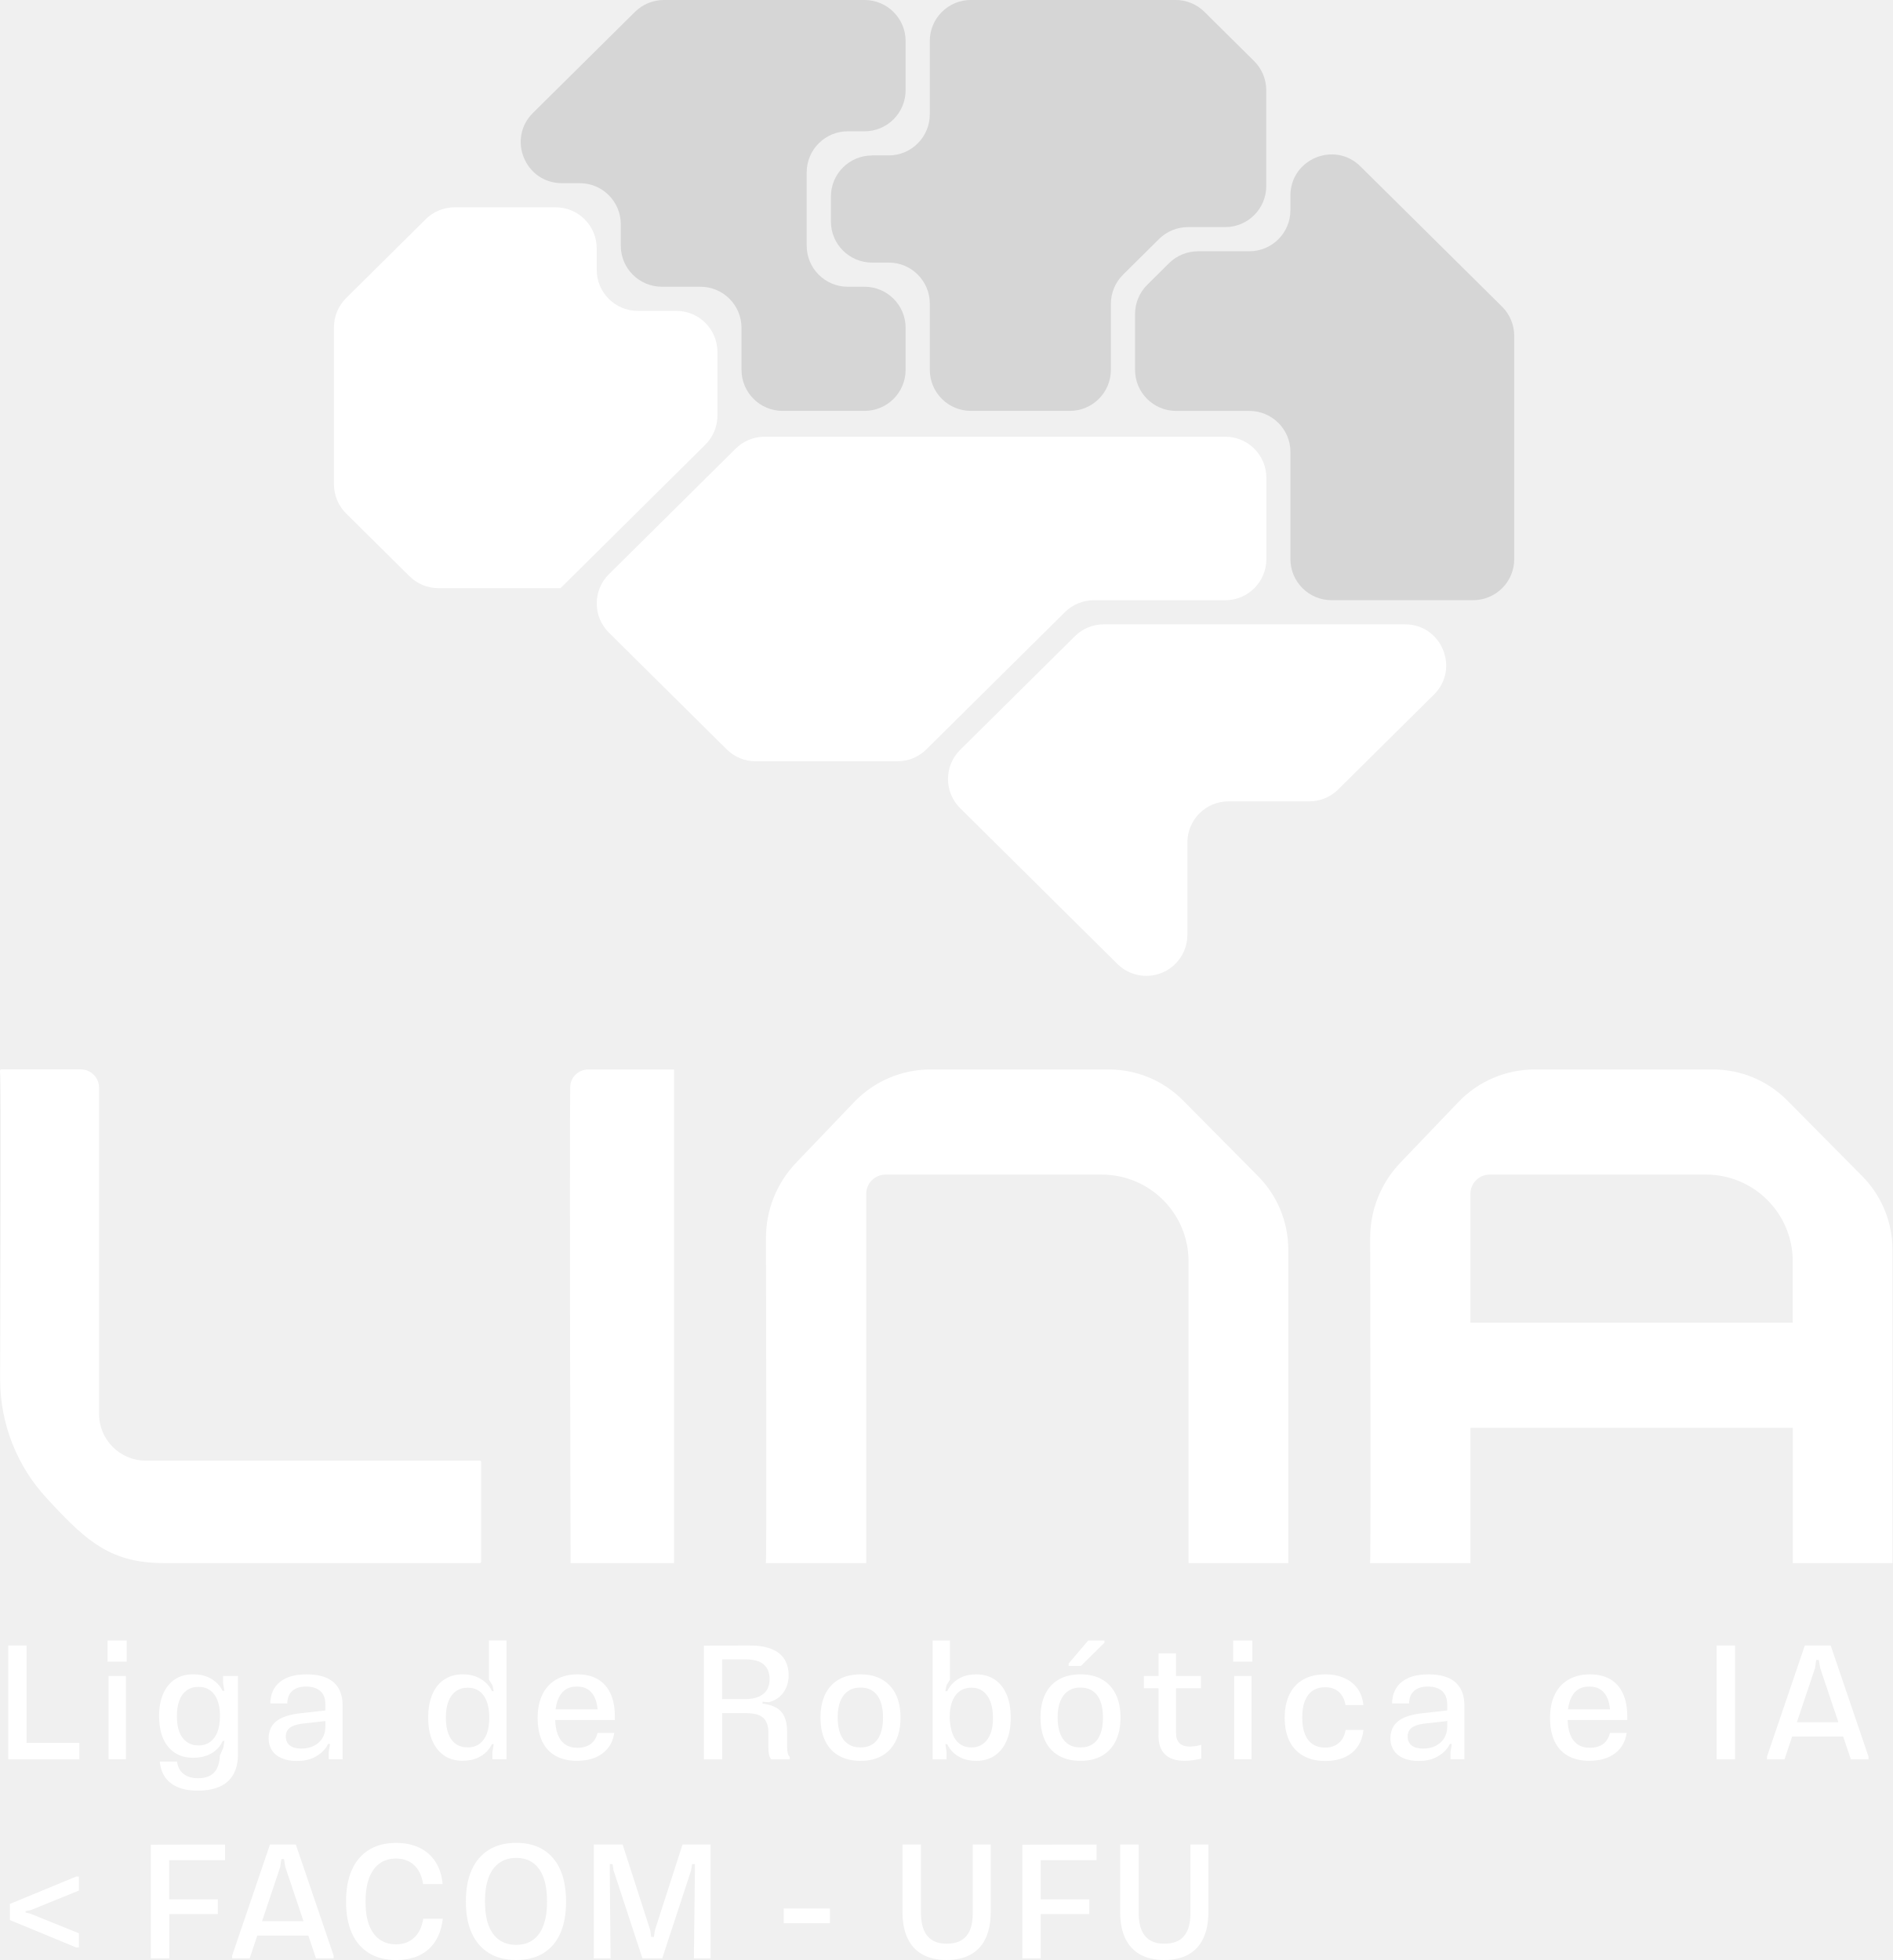
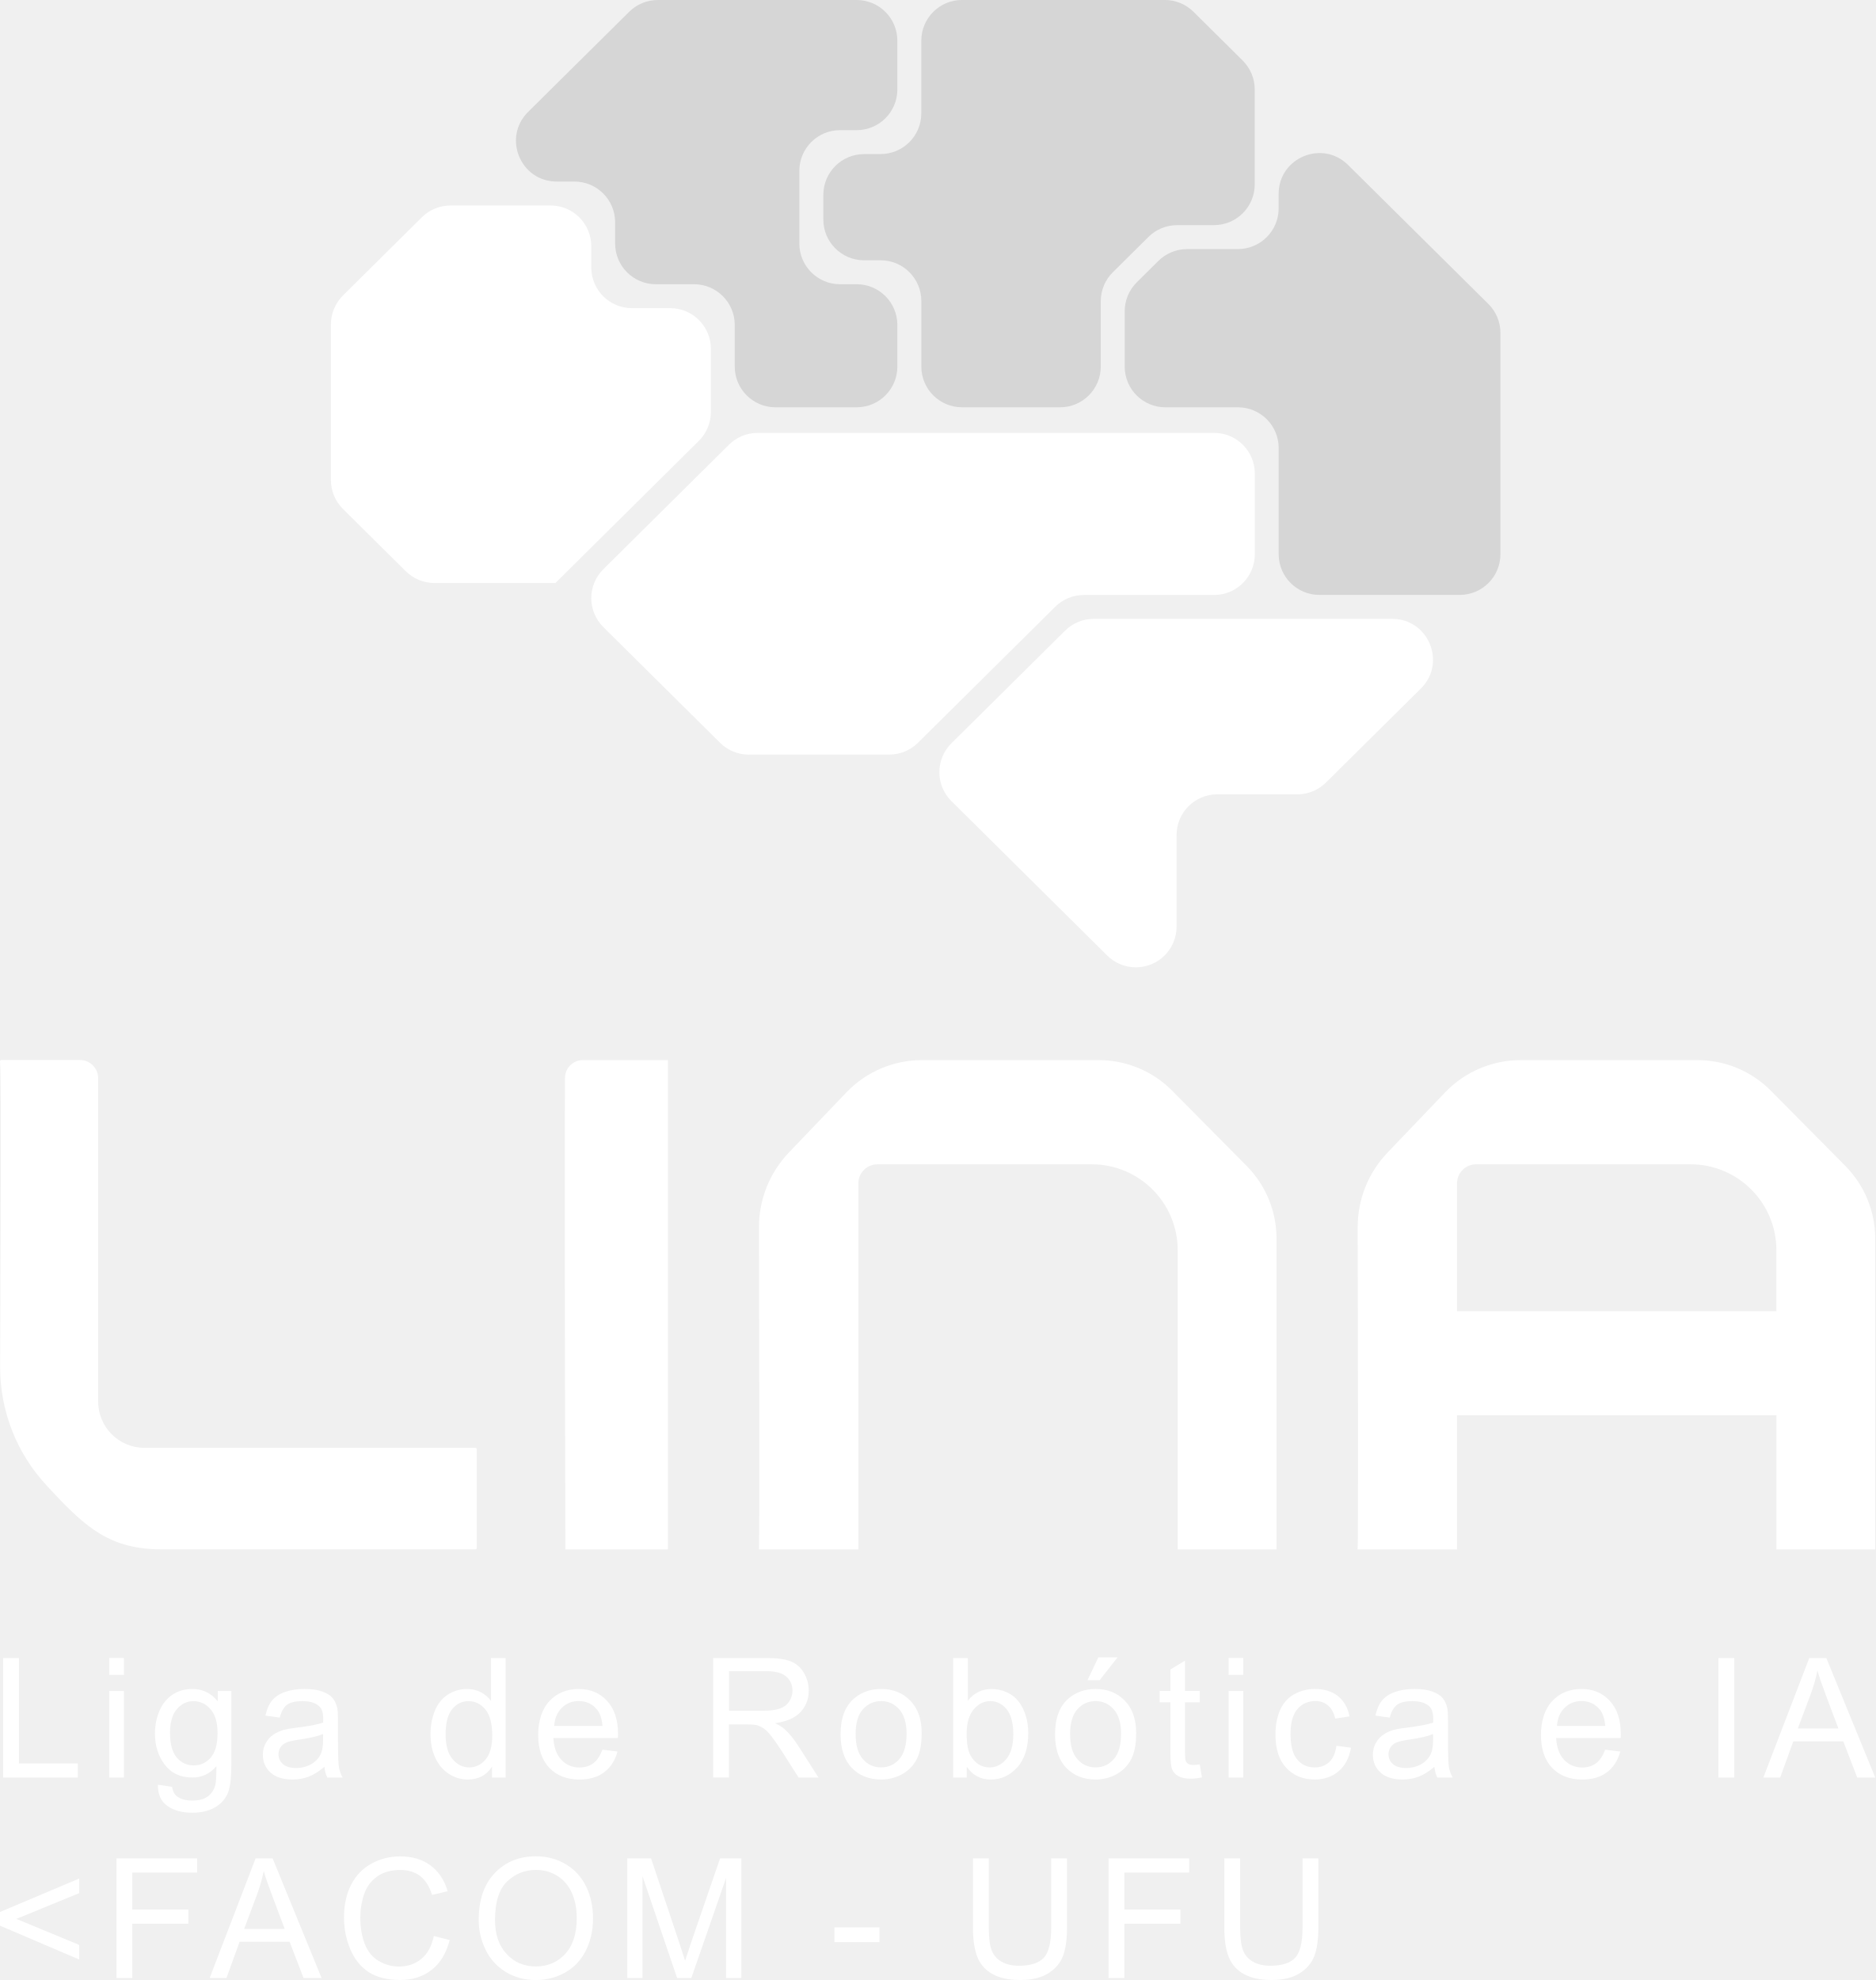
- <svg xmlns="http://www.w3.org/2000/svg" id="Camada_2" data-name="Camada 2" viewBox="0 0 646.83 670.06">
+ <svg xmlns="http://www.w3.org/2000/svg" id="Camada_2" data-name="Camada 2" viewBox="0 0 646.83 682.88">
  <defs>
    <style>
      .cls-1 {
        fill: #fff;
      }

      .cls-2 {
        fill: #d6d6d6;
      }
    </style>
  </defs>
  <g id="Camada_2-2" data-name="Camada 2">
+     <path class="cls-1" d="M16.08,512.33l1.63,1.75c12.05,12.93,20.45,20.28,38.13,20.28h108.14c.26,0,.47-.21.47-.47v-34.08c0-.26-.21-.47-.47-.47H49.82c-8.81,0-15.96-7.14-15.96-15.96v-111.52c0-3.46-2.81-6.27-6.27-6.27H.47c-.27,0-.49.23-.47.5.6,6.26.11,69.42.05,105.42-.02,15.14,5.7,29.72,16.02,40.79Z" />
+     <path class="cls-1" d="M194.89,371.71c-.25,30.23.13,162.66.13,162.66h35.36v-168.75h-29.34c-3.38,0-6.12,2.72-6.15,6.09Z" />
+     <path class="cls-1" d="M440.32,427.19c0-9.4-3.71-18.42-10.33-25.1l-25.65-25.9c-6.7-6.76-15.82-10.57-25.34-10.57h-60.99c-9.84,0-19.25,4.02-26.05,11.13l-19.85,20.75c-6.64,6.94-10.34,16.18-10.31,25.79.08,33.46.24,111.37-.04,111.09h34.31v-126.23c0-3.64,2.95-6.59,6.59-6.59h73.93c16.37,0,29.64,13.27,29.64,29.64v103.18h34.08v-107.18Z" />
+     <path class="cls-1" d="M636.5,402.09l-25.65-25.9c-6.7-6.76-15.82-10.57-25.34-10.57h-60.99c-9.84,0-19.25,4.02-26.05,11.13l-19.85,20.75c-6.64,6.94-10.34,16.18-10.31,25.79.08,33.46.24,111.37-.04,111.09h34.31v-46.26h110.17v46.26h34.08v-107.18c0-9.4-3.71-18.42-10.33-25.1ZM612.75,452.19h-110.17v-44.05c0-3.64,2.95-6.59,6.59-6.59h73.93c16.37,0,29.64,13.27,29.64,29.64v21Z" />
+     <path class="cls-2" d="M192.06,62.62h6.08c7.76,0,14.04,6.29,14.04,14.04v7.33c0,7.76,6.29,14.04,14.04,14.04h13.18c7.76,0,14.04,6.29,14.04,14.04v14.36c0,7.76,6.29,14.04,14.04,14.04h28.01c7.76,0,14.04-6.29,14.04-14.04v-14.36c0-7.76-6.29-14.04-14.04-14.04h-5.73c-7.76,0-14.04-6.29-14.04-14.04v-25.06c0-7.76,6.29-14.04,14.04-14.04h5.73c7.76,0,14.04-6.29,14.04-14.04V14.04c0-7.76-6.29-14.04-14.04-14.04h-68.59c-3.7,0-7.25,1.46-9.88,4.07l-34.86,34.53c-8.91,8.83-2.66,24.02,9.88,24.02Z" />
+     <path class="cls-2" d="M409.45,85.91c-3.7,0-7.26,1.46-9.89,4.07l-7.45,7.39c-2.66,2.64-4.16,6.23-4.16,9.97v19.1c0,7.76,6.29,14.04,14.04,14.04h25.03c7.76,0,14.04,6.29,14.04,14.04v36.62c0,7.76,6.29,14.04,14.04,14.04h48.41c7.76,0,14.04-6.29,14.04-14.04v-76.33c0-3.75-1.5-7.34-4.16-9.98l-48.41-47.95c-8.87-8.78-23.93-2.5-23.93,9.98v5c0,7.76-6.29,14.04-14.04,14.04h-17.58Z" />
+     <path class="cls-1" d="M457.39,269.88l32.72-32.42c8.91-8.83,2.66-24.02-9.88-24.02h-102.97c-3.7,0-7.25,1.46-9.88,4.07l-39.2,38.84c-5.55,5.49-5.55,14.46,0,19.95l53.74,53.25c2.63,2.61,6.18,4.07,9.88,4.07,7.76,0,14.04-6.29,14.04-14.04v-31.58c0-7.76,6.29-14.04,14.04-14.04h27.62c3.7,0,7.25-1.46,9.88-4.07Z" />
+     <path class="cls-1" d="M139.97,197c2.63,2.61,6.18,4.07,9.88,4.07h41.73l.6-.59,48.87-48.43c2.66-2.64,4.16-6.23,4.16-9.97v-21.76c0-7.76-6.29-14.04-14.04-14.04h-13.18c-7.76,0-14.04-6.29-14.04-14.04v-7.33c0-7.76-6.29-14.04-14.04-14.04h-34.51c-3.7,0-7.26,1.46-9.89,4.07l-27.21,26.97c-2.66,2.64-4.16,6.23-4.16,9.97v53.68c0,3.75,1.5,7.34,4.16,9.98l21.67,21.47Z" />
+     <path class="cls-1" d="M258.28,260.25h48.47c3.7,0,7.25-1.46,9.88-4.07l47.35-46.91c2.63-2.61,6.18-4.07,9.88-4.07h44.93c7.76,0,14.04-6.29,14.04-14.04v-27.82c0-7.76-6.29-14.04-14.04-14.04h-157.45c-3.7,0-7.26,1.46-9.89,4.07l-43.34,42.95c-5.54,5.49-5.54,14.46,0,19.95l40.28,39.92c2.63,2.61,6.18,4.07,9.89,4.07Z" />
+     <path class="cls-2" d="M298.04,53.15c-7.76,0-14.04,6.29-14.04,14.04v8.54c0,7.76,6.29,14.04,14.04,14.04h5.72c7.76,0,14.04,6.29,14.04,14.04v22.62c0,7.76,6.29,14.04,14.04,14.04h33.81c7.76,0,14.04-6.29,14.04-14.04v-22.55c0-3.75,1.5-7.34,4.16-9.98l12.31-12.2c2.63-2.6,6.18-4.06,9.88-4.06h12.72c7.76,0,14.04-6.29,14.04-14.04V30.85c0-3.75-1.5-7.34-4.16-9.98l-16.97-16.81c-2.63-2.61-6.18-4.07-9.88-4.07h-69.96c-7.76,0-14.04,6.29-14.04,14.04v25.06c0,7.76-6.29,14.04-14.04,14.04h-5.72Z" />
    <g>
-       <polygon class="cls-1" points="9.08 562.54 2.82 562.54 2.82 601.46 27.13 601.46 27.13 595.82 9.08 595.82 9.08 562.54" />
-       <rect class="cls-1" x="37.11" y="572.97" width="5.92" height="28.48" />
-       <rect class="cls-1" x="36.77" y="560.85" width="6.54" height="7.22" />
-       <path class="cls-1" d="M81.33,572.97h-5.08v2.48l.45,2.59h-.64c-.25-.5-.54-.99-.88-1.47-.9-1.24-2.13-2.25-3.69-3.02-1.56-.77-3.37-1.16-5.44-1.16-2.48,0-4.59.58-6.32,1.75-1.73,1.17-3.06,2.82-3.98,4.96-.92,2.14-1.38,4.65-1.38,7.5s.45,5.52,1.35,7.64c.9,2.12,2.23,3.77,3.98,4.94,1.75,1.17,3.88,1.75,6.4,1.75,2.03,0,3.84-.38,5.42-1.13,1.58-.75,2.81-1.76,3.69-3.02.36-.52.66-1.06.92-1.61h.58l-.39,2.31-1.18,2.71c0,.26-.02.58-.06.96-.23,2.26-.95,3.95-2.17,5.08-1.22,1.13-2.96,1.69-5.22,1.69-2.11,0-3.78-.51-5.02-1.52-1.24-1.02-1.96-2.41-2.14-4.17h-5.92c.3,3.2,1.55,5.65,3.75,7.36,2.2,1.71,5.27,2.57,9.22,2.57,4.62,0,8.07-1.07,10.35-3.22,2.27-2.14,3.41-5.19,3.41-9.14v-26.85ZM74.31,592.12c-.58,1.49-1.42,2.62-2.51,3.41-1.09.79-2.41,1.18-3.95,1.18s-2.93-.41-4.06-1.24c-1.13-.83-1.97-1.97-2.51-3.44-.55-1.47-.82-3.25-.82-5.36s.27-3.84.82-5.3c.54-1.47,1.37-2.61,2.48-3.44,1.11-.83,2.47-1.24,4.09-1.24s2.86.39,3.95,1.16c1.09.77,1.93,1.9,2.51,3.38.58,1.49.87,3.3.87,5.44s-.29,3.96-.87,5.44Z" />
-       <path class="cls-1" d="M114.02,575.12c-2.05-1.8-5.1-2.71-9.17-2.71s-6.95.85-9.11,2.54c-2.16,1.69-3.28,4.16-3.36,7.39h5.81c.04-1.88.61-3.31,1.72-4.29,1.11-.98,2.68-1.47,4.71-1.47s3.73.52,4.88,1.55c1.15,1.03,1.72,2.59,1.72,4.65v1.97l-9.14,1.02c-3.65.49-6.27,1.44-7.87,2.85-1.6,1.41-2.4,3.3-2.4,5.67,0,1.54.38,2.9,1.13,4.06.75,1.17,1.85,2.07,3.3,2.71,1.45.64,3.19.96,5.22.96,2.33,0,4.31-.41,5.95-1.24,1.64-.83,2.91-1.86,3.84-3.1.36-.48.64-.97.89-1.47h.66l-.45,2.65v2.59h4.74v-18.44c0-3.46-1.02-6.09-3.07-7.9ZM110.18,594.21c-.7,1.15-1.67,2.03-2.93,2.65-1.26.62-2.68.93-4.26.93-1.69,0-3-.36-3.92-1.07-.92-.71-1.38-1.75-1.38-3.1,0-1.2.43-2.16,1.3-2.88.86-.71,2.26-1.2,4.17-1.47l8.07-.9v1.8c0,1.54-.35,2.89-1.04,4.03Z" />
-       <path class="cls-1" d="M167.29,597.73c.34-.47.61-.97.85-1.47h.62l-.45,2.59v2.59h4.79v-40.61h-5.98v13.37l1.18,1.92.45,2.03h-.58c-.26-.53-.55-1.05-.92-1.55-.92-1.26-2.16-2.27-3.72-3.05-1.56-.77-3.34-1.16-5.33-1.16-2.44,0-4.56.59-6.35,1.78-1.79,1.18-3.15,2.89-4.09,5.1-.94,2.22-1.41,4.85-1.41,7.9s.47,5.72,1.41,7.9c.94,2.18,2.28,3.87,4.03,5.08,1.75,1.2,3.86,1.8,6.35,1.8,2.07,0,3.88-.39,5.44-1.16,1.56-.77,2.79-1.79,3.69-3.07ZM155.78,596.18c-1.13-.81-1.97-1.97-2.54-3.5-.56-1.52-.85-3.36-.85-5.5s.28-3.97.85-5.47c.56-1.5,1.41-2.67,2.54-3.5,1.13-.83,2.5-1.24,4.12-1.24,1.5,0,2.8.39,3.89,1.16,1.09.77,1.94,1.92,2.54,3.44.6,1.52.9,3.39.9,5.61s-.29,4.08-.87,5.58c-.58,1.5-1.43,2.65-2.54,3.44-1.11.79-2.42,1.18-3.92,1.18-1.62,0-2.99-.4-4.12-1.21Z" />
-       <path class="cls-1" d="M209.93,592.43h-5.7c-.38,1.62-1.14,2.87-2.28,3.75-1.15.88-2.68,1.33-4.6,1.33-1.65,0-3.05-.38-4.17-1.16-1.13-.77-1.98-1.92-2.57-3.44-.51-1.33-.78-2.97-.85-4.88h20.39v-1.24c0-3.05-.49-5.64-1.47-7.78-.98-2.14-2.42-3.78-4.31-4.91-1.9-1.13-4.24-1.69-7.02-1.69s-5.26.6-7.3,1.8c-2.05,1.2-3.61,2.91-4.68,5.13-1.07,2.22-1.61,4.87-1.61,7.95s.5,5.72,1.5,7.9c1,2.18,2.51,3.85,4.54,5.02s4.47,1.75,7.33,1.75c3.68,0,6.64-.86,8.86-2.57,2.22-1.71,3.53-4.03,3.95-6.97ZM190.61,581.29c.58-1.56,1.41-2.74,2.48-3.53,1.07-.79,2.43-1.18,4.09-1.18s2.9.37,3.95,1.1,1.85,1.82,2.4,3.27c.37.98.6,2.13.72,3.41h-14.34c.14-1.15.37-2.19.7-3.07Z" />
-       <path class="cls-1" d="M269.88,600.55c-.34-.34-.56-.79-.68-1.35s-.17-1.28-.17-2.14v-5.02c0-2.11-.32-3.84-.96-5.22s-1.63-2.42-2.96-3.13c-1.22-.65-2.72-1.07-4.48-1.29v-.63l2.09.17c1.39-.34,2.6-.94,3.64-1.8,1.03-.86,1.82-1.94,2.37-3.22.54-1.28.82-2.65.82-4.12,0-2.11-.46-3.93-1.38-5.47-.92-1.54-2.38-2.73-4.37-3.55-1.99-.83-4.53-1.24-7.61-1.24l-15.62.06v38.86h6.26v-15.79h8.18c1.92,0,3.43.25,4.54.76,1.11.51,1.9,1.25,2.37,2.23.47.98.71,2.26.71,3.84v5.02c0,.94.07,1.74.23,2.4.15.66.39,1.18.73,1.55h6.32v-.9ZM259.42,580c-1.26.58-2.85.87-4.77.87h-7.84v-13.59h7.84c2.97,0,5.11.59,6.43,1.78,1.32,1.18,1.97,2.87,1.97,5.05,0,1.32-.29,2.48-.87,3.5-.58,1.02-1.5,1.81-2.76,2.4Z" />
-       <path class="cls-1" d="M301.53,574.19c-2.03-1.18-4.49-1.78-7.39-1.78s-5.42.59-7.47,1.78c-2.05,1.18-3.6,2.88-4.65,5.08-1.05,2.2-1.58,4.84-1.58,7.93s.53,5.72,1.58,7.92c1.05,2.2,2.6,3.89,4.65,5.08,2.05,1.18,4.54,1.78,7.47,1.78s5.36-.59,7.39-1.78c2.03-1.18,3.58-2.88,4.65-5.08,1.07-2.2,1.61-4.84,1.61-7.92s-.54-5.77-1.61-7.95c-1.07-2.18-2.62-3.86-4.65-5.05ZM300.94,592.74c-.58,1.52-1.45,2.68-2.59,3.47-1.15.79-2.57,1.18-4.26,1.18s-3.07-.39-4.23-1.18c-1.17-.79-2.05-1.95-2.65-3.47-.6-1.52-.9-3.39-.9-5.61s.3-4.02.9-5.53c.6-1.5,1.48-2.66,2.65-3.47,1.16-.81,2.58-1.21,4.23-1.21s3.11.4,4.26,1.21c1.15.81,2.01,1.97,2.59,3.5.58,1.52.87,3.38.87,5.56s-.29,4.03-.87,5.56Z" />
-       <path class="cls-1" d="M339.99,574.19c-1.77-1.18-3.87-1.78-6.32-1.78-2.07,0-3.86.39-5.39,1.16-1.52.77-2.74,1.79-3.64,3.05-.36.5-.65,1.02-.91,1.55h-.61l.39-2.03,1.18-1.92v-13.37h-5.92v40.61h4.74v-2.59l-.39-2.59h.65c.24.5.51.99.84,1.47.88,1.28,2.1,2.3,3.64,3.07,1.54.77,3.35,1.16,5.42,1.16,2.44,0,4.55-.6,6.32-1.8,1.77-1.2,3.12-2.89,4.06-5.08.94-2.18,1.41-4.81,1.41-7.9s-.47-5.68-1.41-7.9c-.94-2.22-2.29-3.92-4.06-5.1ZM338.58,592.57c-.56,1.52-1.41,2.71-2.54,3.55-1.13.85-2.46,1.27-4.01,1.27s-2.91-.4-4-1.21c-1.09-.81-1.92-1.97-2.48-3.5s-.88-3.36-.96-5.5c0-2.14.28-3.97.85-5.47.56-1.5,1.4-2.67,2.51-3.5,1.11-.83,2.47-1.24,4.09-1.24s2.91.42,4.01,1.27c1.09.85,1.92,2.02,2.48,3.53.56,1.5.85,3.31.85,5.41.04,2.07-.22,3.86-.79,5.39Z" />
-       <polygon class="cls-1" points="365.26 568.69 365.26 569.53 369.44 569.53 377.5 561.58 377.5 560.85 371.92 560.85 365.26 568.69" />
-       <path class="cls-1" d="M381.37,579.23c-1.07-2.18-2.62-3.86-4.65-5.05-2.03-1.18-4.49-1.78-7.39-1.78s-5.42.59-7.47,1.78c-2.05,1.18-3.6,2.88-4.65,5.08-1.05,2.2-1.58,4.84-1.58,7.93s.53,5.72,1.58,7.92c1.05,2.2,2.6,3.89,4.65,5.08,2.05,1.18,4.54,1.78,7.47,1.78s5.36-.59,7.39-1.78c2.03-1.18,3.58-2.88,4.65-5.08,1.07-2.2,1.61-4.84,1.61-7.92s-.54-5.77-1.61-7.95ZM376.12,592.74c-.58,1.52-1.45,2.68-2.59,3.47-1.15.79-2.57,1.18-4.26,1.18s-3.07-.39-4.23-1.18c-1.17-.79-2.05-1.95-2.65-3.47-.6-1.52-.9-3.39-.9-5.61s.3-4.02.9-5.53c.6-1.5,1.48-2.66,2.65-3.47,1.16-.81,2.58-1.21,4.23-1.21s3.11.4,4.26,1.21c1.15.81,2.01,1.97,2.59,3.5.58,1.52.87,3.38.87,5.56s-.29,4.03-.87,5.56Z" />
-       <path class="cls-1" d="M395.95,593.22c0,2.93.75,5.12,2.26,6.57,1.5,1.45,3.72,2.17,6.66,2.17,1.05,0,2.07-.08,3.05-.23s1.86-.32,2.65-.51v-4.74c-.45.15-1.05.3-1.8.45-.75.08-1.41.13-1.97.17-1.65,0-2.88-.4-3.67-1.18-.79-.79-1.18-1.99-1.18-3.61v-15.17h8.52v-4.17h-8.52v-7.73h-5.98v7.73h-5.02v4.17h5.02v16.07Z" />
-       <rect class="cls-1" x="421.5" y="560.85" width="6.54" height="7.22" />
-       <rect class="cls-1" x="421.83" y="572.97" width="5.92" height="28.48" />
-       <path class="cls-1" d="M448.63,578.02c1.16-.81,2.59-1.21,4.29-1.21,1.92,0,3.47.53,4.65,1.58,1.18,1.05,1.96,2.56,2.34,4.51h6.09c-.23-2.18-.89-4.05-2-5.61-1.11-1.56-2.61-2.76-4.51-3.61-1.9-.85-4.05-1.27-6.46-1.27-3.01,0-5.55.59-7.61,1.78-2.07,1.18-3.64,2.89-4.71,5.1s-1.61,4.87-1.61,7.95.53,5.72,1.58,7.9c1.05,2.18,2.62,3.87,4.71,5.08,2.09,1.2,4.62,1.8,7.59,1.8,2.52,0,4.72-.42,6.6-1.27,1.88-.85,3.37-2.07,4.46-3.67,1.09-1.6,1.75-3.49,1.97-5.67h-6.09c-.34,1.96-1.12,3.45-2.34,4.48-1.22,1.03-2.77,1.55-4.65,1.55-1.69,0-3.12-.39-4.29-1.18-1.17-.79-2.05-1.95-2.65-3.47-.6-1.52-.9-3.41-.9-5.67s.3-4.09.9-5.61c.6-1.52,1.48-2.69,2.65-3.5Z" />
-       <path class="cls-1" d="M497.44,575.12c-2.05-1.8-5.1-2.71-9.17-2.71s-6.95.85-9.11,2.54c-2.16,1.69-3.28,4.16-3.36,7.39h5.81c.04-1.88.61-3.31,1.72-4.29,1.11-.98,2.68-1.47,4.71-1.47s3.73.52,4.88,1.55c1.15,1.03,1.72,2.59,1.72,4.65v1.97l-9.14,1.02c-3.65.49-6.27,1.44-7.87,2.85-1.6,1.41-2.4,3.3-2.4,5.67,0,1.54.38,2.9,1.13,4.06.75,1.17,1.85,2.07,3.3,2.71,1.45.64,3.19.96,5.22.96,2.33,0,4.31-.41,5.95-1.24,1.64-.83,2.91-1.86,3.84-3.1.36-.48.64-.97.89-1.47h.66l-.45,2.65v2.59h4.74v-18.44c0-3.46-1.02-6.09-3.07-7.9ZM493.61,594.21c-.7,1.15-1.67,2.03-2.93,2.65-1.26.62-2.68.93-4.26.93-1.69,0-3-.36-3.92-1.07-.92-.71-1.38-1.75-1.38-3.1,0-1.2.43-2.16,1.3-2.88.86-.71,2.26-1.2,4.17-1.47l8.07-.9v1.8c0,1.54-.35,2.89-1.04,4.03Z" />
-       <path class="cls-1" d="M550.4,574.1c-1.9-1.13-4.24-1.69-7.02-1.69s-5.26.6-7.3,1.8c-2.05,1.2-3.61,2.91-4.68,5.13-1.07,2.22-1.61,4.87-1.61,7.95s.5,5.72,1.5,7.9c1,2.18,2.51,3.85,4.54,5.02s4.47,1.75,7.33,1.75c3.68,0,6.64-.86,8.86-2.57,2.22-1.71,3.53-4.03,3.95-6.97h-5.7c-.38,1.62-1.14,2.87-2.28,3.75-1.15.88-2.68,1.33-4.6,1.33-1.65,0-3.05-.38-4.17-1.16-1.13-.77-1.98-1.92-2.57-3.44-.51-1.33-.78-2.97-.85-4.88h20.39v-1.24c0-3.05-.49-5.64-1.47-7.78-.98-2.14-2.42-3.78-4.31-4.91ZM536.64,581.29c.58-1.56,1.41-2.74,2.48-3.53,1.07-.79,2.43-1.18,4.09-1.18s2.9.37,3.95,1.1c1.05.73,1.85,1.82,2.4,3.27.37.98.6,2.13.72,3.41h-14.34c.14-1.15.37-2.19.7-3.07Z" />
-       <rect class="cls-1" x="586.75" y="562.54" width="6.26" height="38.92" />
-       <path class="cls-1" d="M616.87,562.54l-12.92,37.96v.96h5.98l2.6-7.78h17.46l2.61,7.78h6.03v-.96l-12.92-37.96h-8.86ZM614.17,588.77l6.2-18.56.39-2.71h.9l.45,2.71,6.23,18.56h-14.18Z" />
-       <polygon class="cls-1" points="3.38 650.89 3.38 656.41 26.06 665.78 26.96 665.78 26.96 660.93 10.49 654.27 8.74 653.82 8.74 653.37 10.6 652.97 26.96 646.32 26.96 641.52 26.06 641.52 3.38 650.89" />
-       <polygon class="cls-1" points="51.55 669.5 57.87 669.5 57.85 654.38 74.45 654.38 74.45 649.31 57.84 649.31 57.82 635.94 76.93 635.94 76.93 630.58 51.55 630.64 51.55 669.5" />
-       <path class="cls-1" d="M92.27,630.58l-12.92,37.96v.96h5.98l2.6-7.78h17.46l2.61,7.78h6.03v-.96l-12.92-37.96h-8.86ZM89.57,656.81l6.2-18.56.39-2.71h.9l.45,2.71,6.23,18.56h-14.18Z" />
-       <path class="cls-1" d="M141.57,662.42c-1.62,1.52-3.7,2.28-6.26,2.28-2.18,0-4.06-.57-5.64-1.72-1.58-1.15-2.76-2.8-3.55-4.96-.79-2.16-1.18-4.8-1.18-7.92s.4-5.83,1.21-8.01c.81-2.18,1.99-3.84,3.55-4.99,1.56-1.15,3.45-1.72,5.67-1.72,2.52,0,4.59.76,6.2,2.28,1.62,1.52,2.63,3.68,3.05,6.46h6.66c-.26-2.97-1.07-5.51-2.43-7.61-1.35-2.1-3.18-3.71-5.47-4.82-2.29-1.11-4.96-1.66-8.01-1.66-3.65,0-6.75.8-9.31,2.4-2.56,1.6-4.49,3.88-5.81,6.85-1.32,2.97-1.97,6.58-1.97,10.83s.66,7.79,1.97,10.74c1.32,2.95,3.25,5.23,5.81,6.82,2.56,1.6,5.66,2.4,9.31,2.4,4.66,0,8.37-1.23,11.11-3.69,2.74-2.46,4.36-5.93,4.85-10.41h-6.66c-.45,2.78-1.49,4.94-3.1,6.46Z" />
-       <path class="cls-1" d="M185.76,632.41c-2.54-1.6-5.65-2.4-9.33-2.4s-6.81.8-9.36,2.4c-2.56,1.6-4.5,3.87-5.84,6.83-1.34,2.95-2,6.57-2,10.86s.67,7.79,2,10.74c1.33,2.95,3.28,5.23,5.84,6.82,2.56,1.6,5.68,2.4,9.36,2.4s6.85-.8,9.39-2.4c2.54-1.6,4.45-3.87,5.73-6.82,1.28-2.95,1.92-6.53,1.92-10.74s-.65-7.9-1.95-10.86c-1.3-2.95-3.22-5.23-5.75-6.83ZM185.79,658.11c-.79,2.18-1.97,3.86-3.53,5.02-1.56,1.17-3.51,1.75-5.84,1.75s-4.24-.57-5.84-1.72c-1.6-1.15-2.8-2.81-3.61-4.99-.81-2.18-1.21-4.89-1.21-8.12s.4-5.89,1.21-8.09c.81-2.2,2.01-3.88,3.61-5.05,1.6-1.16,3.54-1.75,5.84-1.75s4.28.58,5.84,1.75c1.56,1.17,2.74,2.85,3.53,5.05.79,2.2,1.18,4.9,1.18,8.09s-.39,5.88-1.18,8.07Z" />
-       <polygon class="cls-1" points="223.81 659.97 223.52 662.17 222.56 662.17 222.28 659.97 212.81 630.58 202.94 630.58 202.94 669.5 208.69 669.5 208.41 639.6 208.41 637.29 209.37 637.29 209.71 639.44 219.58 669.5 226.34 669.5 236.21 639.44 236.55 637.29 237.51 637.29 237.51 639.6 237.17 669.5 242.87 669.5 242.87 630.58 233.28 630.58 223.81 659.97" />
-       <rect class="cls-1" x="267.86" y="652.46" width="15.79" height="5.02" />
-       <path class="cls-1" d="M332.49,654.04c0,2.37-.34,4.32-1.01,5.87-.68,1.54-1.66,2.69-2.96,3.44-1.3.75-2.94,1.13-4.94,1.13s-3.53-.37-4.82-1.13c-1.3-.75-2.28-1.91-2.96-3.47-.68-1.56-1.02-3.51-1.02-5.84v-23.46h-6.32v23.01c0,3.57.57,6.58,1.72,9.02,1.15,2.44,2.85,4.3,5.1,5.56,2.26,1.26,5,1.89,8.23,1.89s6.04-.63,8.29-1.89c2.26-1.26,3.96-3.12,5.1-5.58,1.15-2.46,1.72-5.46,1.72-9v-23.01h-6.15v23.46Z" />
-       <polygon class="cls-1" points="349.41 669.5 355.73 669.5 355.71 654.38 372.31 654.38 372.31 649.31 355.7 649.31 355.68 635.94 374.79 635.94 374.79 630.58 349.41 630.64 349.41 669.5" />
-       <path class="cls-1" d="M406.89,654.04c0,2.37-.34,4.32-1.01,5.87-.68,1.54-1.66,2.69-2.96,3.44-1.3.75-2.94,1.13-4.94,1.13s-3.53-.37-4.82-1.13c-1.3-.75-2.28-1.91-2.96-3.47-.68-1.56-1.02-3.51-1.02-5.84v-23.46h-6.32v23.01c0,3.57.57,6.58,1.72,9.02,1.15,2.44,2.85,4.3,5.1,5.56,2.26,1.26,5,1.89,8.23,1.89s6.04-.63,8.29-1.89c2.26-1.26,3.96-3.12,5.1-5.58,1.15-2.46,1.72-5.46,1.72-9v-23.01h-6.15v23.46Z" />
-       <path class="cls-1" d="M16.08,512.33l1.63,1.75c12.05,12.93,20.45,20.28,38.13,20.28h108.14c.26,0,.47-.21.47-.47v-34.08c0-.26-.21-.47-.47-.47H49.82c-8.81,0-15.96-7.14-15.96-15.96v-111.52c0-3.46-2.81-6.27-6.27-6.27H.47c-.27,0-.49.23-.47.5.6,6.26.11,69.42.05,105.42-.02,15.14,5.7,29.72,16.02,40.79Z" />
-       <path class="cls-1" d="M194.89,371.71c-.25,30.23.13,162.66.13,162.66h35.36v-168.75h-29.34c-3.38,0-6.12,2.72-6.15,6.09Z" />
-       <path class="cls-1" d="M440.32,427.19c0-9.4-3.71-18.42-10.33-25.1l-25.65-25.9c-6.7-6.76-15.82-10.57-25.34-10.57h-60.99c-9.84,0-19.25,4.02-26.05,11.13l-19.85,20.75c-6.64,6.94-10.34,16.18-10.31,25.79.08,33.46.24,111.37-.04,111.09h34.31v-126.23c0-3.64,2.95-6.59,6.59-6.59h73.93c16.37,0,29.64,13.27,29.64,29.64v103.18h34.08v-107.18Z" />
-       <path class="cls-1" d="M636.5,402.09l-25.65-25.9c-6.7-6.76-15.82-10.57-25.34-10.57h-60.99c-9.84,0-19.25,4.02-26.05,11.13l-19.85,20.75c-6.64,6.94-10.34,16.18-10.31,25.79.08,33.46.24,111.37-.04,111.09h34.31v-46.26h110.17v46.26h34.08v-107.18c0-9.4-3.71-18.42-10.33-25.1ZM612.75,452.19h-110.17v-44.05c0-3.64,2.95-6.59,6.59-6.59h73.93c16.37,0,29.64,13.27,29.64,29.64v21Z" />
-       <path class="cls-2" d="M192.06,62.62h6.08c7.76,0,14.04,6.29,14.04,14.04v7.33c0,7.76,6.29,14.04,14.04,14.04h13.18c7.76,0,14.04,6.29,14.04,14.04v14.36c0,7.76,6.29,14.04,14.04,14.04h28.01c7.76,0,14.04-6.29,14.04-14.04v-14.36c0-7.76-6.29-14.04-14.04-14.04h-5.73c-7.76,0-14.04-6.29-14.04-14.04v-25.06c0-7.76,6.29-14.04,14.04-14.04h5.73c7.76,0,14.04-6.29,14.04-14.04V14.04c0-7.76-6.29-14.04-14.04-14.04h-68.59c-3.7,0-7.25,1.46-9.88,4.07l-34.86,34.53c-8.91,8.83-2.66,24.02,9.88,24.02Z" />
-       <path class="cls-2" d="M409.45,85.91c-3.7,0-7.26,1.46-9.89,4.07l-7.45,7.39c-2.66,2.64-4.16,6.23-4.16,9.97v19.1c0,7.76,6.29,14.04,14.04,14.04h25.03c7.76,0,14.04,6.29,14.04,14.04v36.62c0,7.76,6.29,14.04,14.04,14.04h48.41c7.76,0,14.04-6.29,14.04-14.04v-76.33c0-3.75-1.5-7.34-4.16-9.98l-48.41-47.95c-8.87-8.78-23.93-2.5-23.93,9.98v5c0,7.76-6.29,14.04-14.04,14.04h-17.58Z" />
-       <path class="cls-1" d="M457.39,269.88l32.72-32.42c8.91-8.83,2.66-24.02-9.88-24.02h-102.97c-3.7,0-7.25,1.46-9.88,4.07l-39.2,38.84c-5.55,5.49-5.55,14.46,0,19.95l53.74,53.25c2.63,2.61,6.18,4.07,9.88,4.07,7.76,0,14.04-6.29,14.04-14.04v-31.58c0-7.76,6.29-14.04,14.04-14.04h27.62c3.7,0,7.25-1.46,9.88-4.07Z" />
-       <path class="cls-1" d="M139.97,197c2.63,2.61,6.18,4.07,9.88,4.07h41.73l.6-.59,48.87-48.43c2.66-2.64,4.16-6.23,4.16-9.97v-21.76c0-7.76-6.29-14.04-14.04-14.04h-13.18c-7.76,0-14.04-6.29-14.04-14.04v-7.33c0-7.76-6.29-14.04-14.04-14.04h-34.51c-3.7,0-7.26,1.46-9.89,4.07l-27.21,26.97c-2.66,2.64-4.16,6.23-4.16,9.97v53.68c0,3.75,1.5,7.34,4.16,9.98l21.67,21.47Z" />
-       <path class="cls-1" d="M258.28,260.25h48.47c3.7,0,7.25-1.46,9.88-4.07l47.35-46.91c2.63-2.61,6.18-4.07,9.88-4.07h44.93c7.76,0,14.04-6.29,14.04-14.04v-27.82c0-7.76-6.29-14.04-14.04-14.04h-157.45c-3.7,0-7.26,1.46-9.89,4.07l-43.34,42.95c-5.54,5.49-5.54,14.46,0,19.95l40.28,39.92c2.63,2.61,6.18,4.07,9.89,4.07Z" />
-       <path class="cls-2" d="M298.04,53.15c-7.76,0-14.04,6.29-14.04,14.04v8.54c0,7.76,6.29,14.04,14.04,14.04h5.72c7.76,0,14.04,6.29,14.04,14.04v22.62c0,7.76,6.29,14.04,14.04,14.04h33.81c7.76,0,14.04-6.29,14.04-14.04v-22.55c0-3.75,1.5-7.34,4.16-9.98l12.31-12.2c2.63-2.6,6.18-4.06,9.88-4.06h12.72c7.76,0,14.04-6.29,14.04-14.04V30.85c0-3.75-1.5-7.34-4.16-9.98l-16.97-16.81c-2.63-2.61-6.18-4.07-9.88-4.07h-69.96c-7.76,0-14.04,6.29-14.04,14.04v25.06c0,7.76-6.29,14.04-14.04,14.04h-5.72Z" />
+       <path class="cls-1" d="M1.07,613.06v-41.23h5.46v36.37h20.31v4.87H1.07Z" />
+       <path class="cls-1" d="M37.67,577.64v-5.82h5.06v5.82h-5.06ZM37.67,613.06v-29.87h5.06v29.87h-5.06Z" />
+       <path class="cls-1" d="M54.46,615.53l4.92.73c.21,1.52.78,2.63,1.72,3.32,1.26.94,2.97,1.41,5.15,1.41,2.34,0,4.15-.47,5.43-1.41,1.27-.94,2.14-2.25,2.59-3.94.26-1.03.38-3.2.37-6.5-2.21,2.61-4.97,3.91-8.27,3.91-4.11,0-7.28-1.48-9.54-4.44-2.25-2.96-3.38-6.52-3.38-10.66,0-2.85.52-5.48,1.55-7.89,1.03-2.41,2.53-4.27,4.49-5.58,1.96-1.31,4.26-1.97,6.91-1.97,3.52,0,6.43,1.43,8.72,4.28v-3.6h4.67v25.82c0,4.65-.47,7.95-1.42,9.89-.95,1.94-2.45,3.47-4.5,4.6s-4.58,1.69-7.58,1.69c-3.56,0-6.44-.8-8.64-2.41-2.19-1.6-3.25-4.02-3.18-7.24ZM58.65,597.59c0,3.92.78,6.78,2.33,8.58,1.56,1.8,3.51,2.7,5.85,2.7s4.28-.9,5.85-2.69c1.58-1.79,2.36-4.6,2.36-8.42s-.81-6.41-2.43-8.27c-1.62-1.86-3.58-2.78-5.86-2.78s-4.16.91-5.74,2.74-2.36,4.54-2.36,8.14Z" />
+       <path class="cls-1" d="M111.87,609.37c-1.88,1.59-3.68,2.72-5.41,3.38-1.73.66-3.6.98-5.58.98-3.28,0-5.8-.8-7.57-2.4-1.76-1.6-2.64-3.65-2.64-6.15,0-1.46.33-2.8,1-4.01.67-1.21,1.54-2.18,2.62-2.91,1.08-.73,2.29-1.28,3.64-1.66.99-.26,2.49-.52,4.5-.76,4.09-.49,7.1-1.07,9.03-1.74.02-.69.03-1.13.03-1.32,0-2.06-.48-3.52-1.43-4.36-1.29-1.14-3.22-1.72-5.77-1.72-2.38,0-4.14.42-5.27,1.25-1.13.83-1.97,2.31-2.52,4.43l-4.95-.68c.45-2.12,1.19-3.83,2.22-5.13,1.03-1.3,2.52-2.31,4.47-3.01,1.95-.7,4.21-1.05,6.78-1.05s4.62.3,6.22.9c1.59.6,2.77,1.35,3.52,2.26.75.91,1.27,2.06,1.58,3.45.17.86.25,2.42.25,4.67v6.75c0,4.71.11,7.68.32,8.93.22,1.25.64,2.44,1.28,3.59h-5.29c-.52-1.05-.86-2.28-1.01-3.68ZM111.45,598.06c-1.84.75-4.59,1.39-8.27,1.91-2.08.3-3.55.64-4.42,1.01-.86.38-1.53.92-2,1.65-.47.72-.7,1.52-.7,2.4,0,1.35.51,2.48,1.53,3.38s2.52,1.35,4.49,1.35,3.68-.43,5.2-1.28c1.52-.85,2.63-2.02,3.35-3.5.54-1.14.82-2.83.82-5.06v-1.86Z" />
+       <path class="cls-1" d="M169.71,613.06v-3.77c-1.89,2.96-4.68,4.44-8.35,4.44-2.38,0-4.57-.66-6.57-1.97-2-1.31-3.54-3.15-4.64-5.5-1.1-2.35-1.65-5.06-1.65-8.11s.5-5.69,1.49-8.11c.99-2.43,2.48-4.29,4.47-5.58,1.99-1.29,4.21-1.94,6.67-1.94,1.8,0,3.4.38,4.81,1.14,1.41.76,2.55,1.75,3.43,2.97v-14.79h5.03v41.23h-4.7ZM153.7,598.15c0,3.83.81,6.68,2.42,8.58,1.61,1.89,3.52,2.84,5.71,2.84s4.09-.9,5.64-2.71c1.55-1.81,2.32-4.57,2.32-8.28,0-4.09-.79-7.09-2.36-9s-3.52-2.87-5.82-2.87-4.13.92-5.64,2.76c-1.51,1.84-2.26,4.74-2.26,8.69Z" />
+       <path class="cls-1" d="M207.77,603.44l5.23.65c-.83,3.06-2.35,5.43-4.58,7.12-2.23,1.69-5.08,2.53-8.55,2.53-4.37,0-7.83-1.35-10.39-4.04-2.56-2.69-3.84-6.46-3.84-11.32s1.29-8.93,3.88-11.7c2.59-2.77,5.94-4.16,10.07-4.16s7.26,1.36,9.79,4.08c2.53,2.72,3.8,6.54,3.8,11.48,0,.3,0,.75-.03,1.35h-22.28c.19,3.28,1.12,5.79,2.78,7.54,1.67,1.74,3.75,2.62,6.24,2.62,1.86,0,3.44-.49,4.75-1.46,1.31-.97,2.35-2.53,3.12-4.67ZM191.15,595.25h16.68c-.23-2.51-.86-4.4-1.91-5.65-1.61-1.95-3.7-2.93-6.27-2.93-2.33,0-4.28.78-5.86,2.33-1.58,1.56-2.46,3.64-2.63,6.24Z" />
+       <path class="cls-1" d="M246,613.06v-41.23h18.28c3.68,0,6.47.37,8.38,1.11,1.91.74,3.44,2.05,4.58,3.92,1.14,1.88,1.72,3.95,1.72,6.22,0,2.93-.95,5.39-2.84,7.4-1.89,2.01-4.82,3.28-8.78,3.83,1.44.69,2.54,1.38,3.29,2.05,1.59,1.46,3.1,3.29,4.53,5.48l7.17,11.22h-6.86l-5.46-8.58c-1.59-2.48-2.91-4.37-3.94-5.68-1.03-1.31-1.95-2.23-2.77-2.76-.82-.52-1.65-.89-2.49-1.1-.62-.13-1.63-.2-3.04-.2h-6.33v18.31h-5.46ZM251.46,590.02h11.73c2.49,0,4.44-.26,5.85-.77,1.41-.52,2.48-1.34,3.21-2.48.73-1.13,1.1-2.37,1.1-3.7,0-1.95-.71-3.55-2.12-4.81-1.42-1.26-3.65-1.88-6.71-1.88h-13.05v13.64Z" />
+       <path class="cls-1" d="M289.94,598.12c0-5.53,1.54-9.63,4.61-12.29,2.57-2.21,5.7-3.32,9.39-3.32,4.11,0,7.46,1.35,10.07,4.04,2.61,2.69,3.91,6.41,3.91,11.15,0,3.84-.58,6.87-1.73,9.07-1.15,2.2-2.83,3.91-5.03,5.13-2.2,1.22-4.61,1.83-7.21,1.83-4.18,0-7.56-1.34-10.14-4.02-2.58-2.68-3.87-6.54-3.87-11.59ZM295.14,598.12c0,3.83.83,6.69,2.5,8.59,1.67,1.9,3.77,2.85,6.3,2.85s4.6-.96,6.27-2.87c1.67-1.91,2.5-4.83,2.5-8.75,0-3.69-.84-6.49-2.52-8.4-1.68-1.9-3.76-2.85-6.26-2.85s-4.63.95-6.3,2.84c-1.67,1.89-2.5,4.75-2.5,8.58Z" />
+       <path class="cls-1" d="M333.48,613.06h-4.7v-41.23h5.06v14.71c2.14-2.68,4.87-4.02,8.18-4.02,1.84,0,3.58.37,5.22,1.11,1.64.74,2.99,1.78,4.05,3.12,1.06,1.34,1.89,2.96,2.49,4.85.6,1.89.9,3.92.9,6.08,0,5.12-1.27,9.08-3.8,11.87-2.53,2.79-5.57,4.19-9.11,4.19s-6.29-1.47-8.3-4.42v3.74ZM333.43,597.9c0,3.58.49,6.17,1.46,7.76,1.59,2.61,3.75,3.91,6.47,3.91,2.21,0,4.12-.96,5.74-2.88,1.61-1.92,2.42-4.79,2.42-8.59s-.77-6.78-2.32-8.63c-1.55-1.86-3.42-2.78-5.61-2.78s-4.13.96-5.74,2.88c-1.61,1.92-2.42,4.7-2.42,8.34Z" />
+       <path class="cls-1" d="M363.92,598.12c0-5.53,1.54-9.63,4.61-12.29,2.57-2.21,5.7-3.32,9.39-3.32,4.11,0,7.46,1.35,10.07,4.04,2.61,2.69,3.91,6.41,3.91,11.15,0,3.84-.58,6.87-1.73,9.07-1.15,2.2-2.83,3.91-5.03,5.13-2.2,1.22-4.61,1.83-7.21,1.83-4.18,0-7.56-1.34-10.14-4.02-2.58-2.68-3.87-6.54-3.87-11.59ZM369.12,598.12c0,3.83.83,6.69,2.5,8.59,1.67,1.9,3.77,2.85,6.3,2.85s4.6-.96,6.27-2.87c1.67-1.91,2.5-4.83,2.5-8.75,0-3.69-.84-6.49-2.52-8.4-1.68-1.9-3.76-2.85-6.26-2.85s-4.63.95-6.3,2.84c-1.67,1.89-2.5,4.75-2.5,8.58ZM375.12,579.47l3.74-7.88h6.64l-6.19,7.88h-4.19Z" />
+       <path class="cls-1" d="M413.85,608.53l.73,4.47c-1.43.3-2.7.45-3.83.45-1.84,0-3.26-.29-4.28-.87s-1.73-1.35-2.14-2.29c-.41-.95-.62-2.94-.62-5.98v-17.19h-3.71v-3.94h3.71v-7.4l5.04-3.04v10.44h5.09v3.94h-5.09v17.47c0,1.44.09,2.37.27,2.78.18.41.47.74.87.98.4.24.98.37,1.73.37.56,0,1.3-.07,2.22-.2Z" />
+       <path class="cls-1" d="M423.78,577.64v-5.82h5.06v5.82h-5.06ZM423.78,613.06v-29.87h5.06v29.87h-5.06Z" />
+       <path class="cls-1" d="M461,602.11l4.98.65c-.54,3.43-1.94,6.12-4.18,8.06-2.24,1.94-4.99,2.91-8.26,2.91-4.09,0-7.37-1.34-9.86-4.01-2.48-2.67-3.73-6.5-3.73-11.49,0-3.22.53-6.05,1.6-8.47,1.07-2.42,2.7-4.23,4.88-5.44,2.18-1.21,4.56-1.81,7.13-1.81,3.24,0,5.9.82,7.96,2.46,2.06,1.64,3.38,3.97,3.97,6.99l-4.92.76c-.47-2.01-1.3-3.52-2.49-4.53-1.19-1.01-2.63-1.52-4.32-1.52-2.55,0-4.62.91-6.22,2.74-1.59,1.83-2.39,4.72-2.39,8.68s.77,6.93,2.31,8.75c1.54,1.82,3.54,2.73,6.02,2.73,1.99,0,3.65-.61,4.98-1.83,1.33-1.22,2.18-3.09,2.53-5.63Z" />
+       <path class="cls-1" d="M494.75,609.37c-1.88,1.59-3.68,2.72-5.41,3.38-1.73.66-3.6.98-5.58.98-3.28,0-5.8-.8-7.57-2.4-1.76-1.6-2.64-3.65-2.64-6.15,0-1.46.33-2.8,1-4.01.67-1.21,1.54-2.18,2.62-2.91,1.08-.73,2.29-1.28,3.64-1.66.99-.26,2.49-.52,4.5-.76,4.09-.49,7.1-1.07,9.03-1.74.02-.69.03-1.13.03-1.32,0-2.06-.48-3.52-1.43-4.36-1.29-1.14-3.22-1.72-5.77-1.72-2.38,0-4.14.42-5.27,1.25-1.13.83-1.97,2.31-2.52,4.43l-4.95-.68c.45-2.12,1.19-3.83,2.22-5.13,1.03-1.3,2.52-2.31,4.47-3.01,1.95-.7,4.21-1.05,6.78-1.05s4.62.3,6.22.9c1.59.6,2.77,1.35,3.52,2.26.75.91,1.27,2.06,1.58,3.45.17.86.25,2.42.25,4.67v6.75c0,4.71.11,7.68.32,8.93.22,1.25.64,2.44,1.28,3.59h-5.29c-.52-1.05-.86-2.28-1.01-3.68ZM494.33,598.06c-1.84.75-4.59,1.39-8.27,1.91-2.08.3-3.55.64-4.42,1.01-.86.38-1.53.92-2,1.65-.47.72-.7,1.52-.7,2.4,0,1.35.51,2.48,1.53,3.38s2.52,1.35,4.49,1.35,3.68-.43,5.2-1.28c1.52-.85,2.63-2.02,3.35-3.5.54-1.14.82-2.83.82-5.06v-1.86Z" />
+       <path class="cls-1" d="M553.66,603.44l5.23.65c-.83,3.06-2.35,5.43-4.58,7.12-2.23,1.69-5.08,2.53-8.55,2.53-4.37,0-7.83-1.35-10.39-4.04-2.56-2.69-3.84-6.46-3.84-11.32s1.29-8.93,3.88-11.7c2.59-2.77,5.94-4.16,10.07-4.16s7.26,1.36,9.79,4.08c2.53,2.72,3.8,6.54,3.8,11.48,0,.3,0,.75-.03,1.35h-22.28c.19,3.28,1.12,5.79,2.78,7.54,1.67,1.74,3.75,2.62,6.24,2.62,1.86,0,3.44-.49,4.75-1.46,1.31-.97,2.35-2.53,3.12-4.67ZM537.04,595.25h16.68c-.23-2.51-.86-4.4-1.91-5.65-1.61-1.95-3.7-2.93-6.27-2.93-2.33,0-4.28.78-5.86,2.33-1.58,1.56-2.46,3.64-2.63,6.24Z" />
+       <path class="cls-1" d="M592.74,613.06v-41.23h5.46v41.23h-5.46Z" />
+       <path class="cls-1" d="M608.24,613.06l15.84-41.23h5.88l16.88,41.23h-6.22l-4.81-12.49h-17.24l-4.53,12.49h-5.79ZM620.14,596.12h13.98l-4.3-11.42c-1.31-3.47-2.29-6.32-2.93-8.55-.52,2.64-1.27,5.27-2.22,7.88l-4.53,12.09Z" />
+       <path class="cls-1" d="M0,664.15v-4.73l27.31-11.53v5.03l-21.66,8.89,21.66,8.97v5.03l-27.31-11.67Z" />
+       <path class="cls-1" d="M40.17,682.18v-41.23h27.82v4.87h-22.36v12.77h19.35v4.87h-19.35v18.73h-5.46Z" />
+       <path class="cls-1" d="M72.32,682.18l15.84-41.23h5.88l16.88,41.23h-6.22l-4.81-12.49h-17.24l-4.53,12.49h-5.79ZM84.22,665.25h13.98l-4.3-11.42c-1.31-3.47-2.29-6.32-2.93-8.55-.52,2.64-1.27,5.27-2.22,7.88l-4.53,12.09Z" />
+       <path class="cls-1" d="M149.65,667.72l5.46,1.38c-1.14,4.48-3.2,7.9-6.17,10.25-2.97,2.35-6.61,3.53-10.9,3.53s-8.06-.9-10.84-2.71c-2.78-1.81-4.9-4.43-6.36-7.86-1.45-3.43-2.18-7.12-2.18-11.05,0-4.29.82-8.04,2.46-11.24,1.64-3.2,3.98-5.63,7-7.28,3.03-1.66,6.36-2.49,10-2.49,4.13,0,7.59,1.05,10.41,3.15,2.81,2.1,4.77,5.05,5.88,8.86l-5.37,1.27c-.96-3-2.34-5.18-4.16-6.55-1.82-1.37-4.11-2.05-6.86-2.05-3.17,0-5.82.76-7.95,2.28-2.13,1.52-3.62,3.56-4.49,6.12-.86,2.56-1.29,5.2-1.29,7.92,0,3.51.51,6.57,1.53,9.18,1.02,2.62,2.61,4.57,4.77,5.86,2.16,1.29,4.49,1.94,7,1.94,3.06,0,5.64-.88,7.76-2.64,2.12-1.76,3.55-4.38,4.3-7.85Z" />
+       <path class="cls-1" d="M165.12,662.1c0-6.84,1.84-12.2,5.51-16.07,3.68-3.87,8.42-5.81,14.23-5.81,3.81,0,7.24.91,10.29,2.73,3.06,1.82,5.39,4.36,6.99,7.61,1.6,3.25,2.41,6.94,2.41,11.07s-.84,7.92-2.53,11.22c-1.69,3.3-4.08,5.8-7.17,7.5-3.09,1.7-6.43,2.55-10.01,2.55-3.88,0-7.35-.94-10.41-2.81-3.06-1.87-5.37-4.43-6.95-7.68-1.58-3.24-2.36-6.68-2.36-10.29ZM170.75,662.18c0,4.97,1.34,8.88,4.01,11.74,2.67,2.86,6.02,4.29,10.06,4.29s7.49-1.44,10.14-4.33c2.65-2.89,3.98-6.98,3.98-12.29,0-3.36-.57-6.29-1.7-8.79-1.13-2.5-2.79-4.44-4.98-5.82-2.18-1.38-4.64-2.07-7.36-2.07-3.86,0-7.19,1.33-9.97,3.98-2.78,2.65-4.18,7.08-4.18,13.29Z" />
+       <path class="cls-1" d="M216.37,682.18v-41.23h8.21l9.76,29.2c.9,2.72,1.56,4.75,1.97,6.1.47-1.5,1.2-3.7,2.19-6.61l9.87-28.69h7.34v41.23h-5.26v-34.51l-11.98,34.51h-4.92l-11.93-35.1v35.1h-5.26Z" />
+       <path class="cls-1" d="M287.82,669.81v-5.09h15.55v5.09h-15.55Z" />
+       <path class="cls-1" d="M362.59,640.95h5.46v23.82c0,4.14-.47,7.44-1.41,9.87-.94,2.44-2.63,4.42-5.08,5.95-2.45,1.53-5.66,2.29-9.63,2.29s-7.02-.67-9.48-2c-2.46-1.33-4.21-3.26-5.26-5.78-1.05-2.52-1.58-5.97-1.58-10.34v-23.82h5.46v23.8c0,3.58.33,6.22,1,7.92.67,1.7,1.81,3.01,3.43,3.92,1.62.92,3.6,1.38,5.95,1.38,4.01,0,6.87-.91,8.58-2.73,1.71-1.82,2.56-5.32,2.56-10.49v-23.8Z" />
+       <path class="cls-1" d="M382.37,682.18v-41.23h27.82v4.87h-22.36v12.77h19.35v4.87h-19.35v18.73h-5.46Z" />
+       <path class="cls-1" d="M449.29,640.95h5.46v23.82c0,4.14-.47,7.44-1.41,9.87-.94,2.44-2.63,4.42-5.08,5.95-2.45,1.53-5.66,2.29-9.63,2.29s-7.02-.67-9.48-2c-2.46-1.33-4.21-3.26-5.26-5.78-1.05-2.52-1.58-5.97-1.58-10.34v-23.82h5.46v23.8c0,3.58.33,6.22,1,7.92.67,1.7,1.81,3.01,3.43,3.92,1.62.92,3.6,1.38,5.95,1.38,4.01,0,6.87-.91,8.58-2.73,1.71-1.82,2.56-5.32,2.56-10.49v-23.8Z" />
    </g>
  </g>
</svg>
